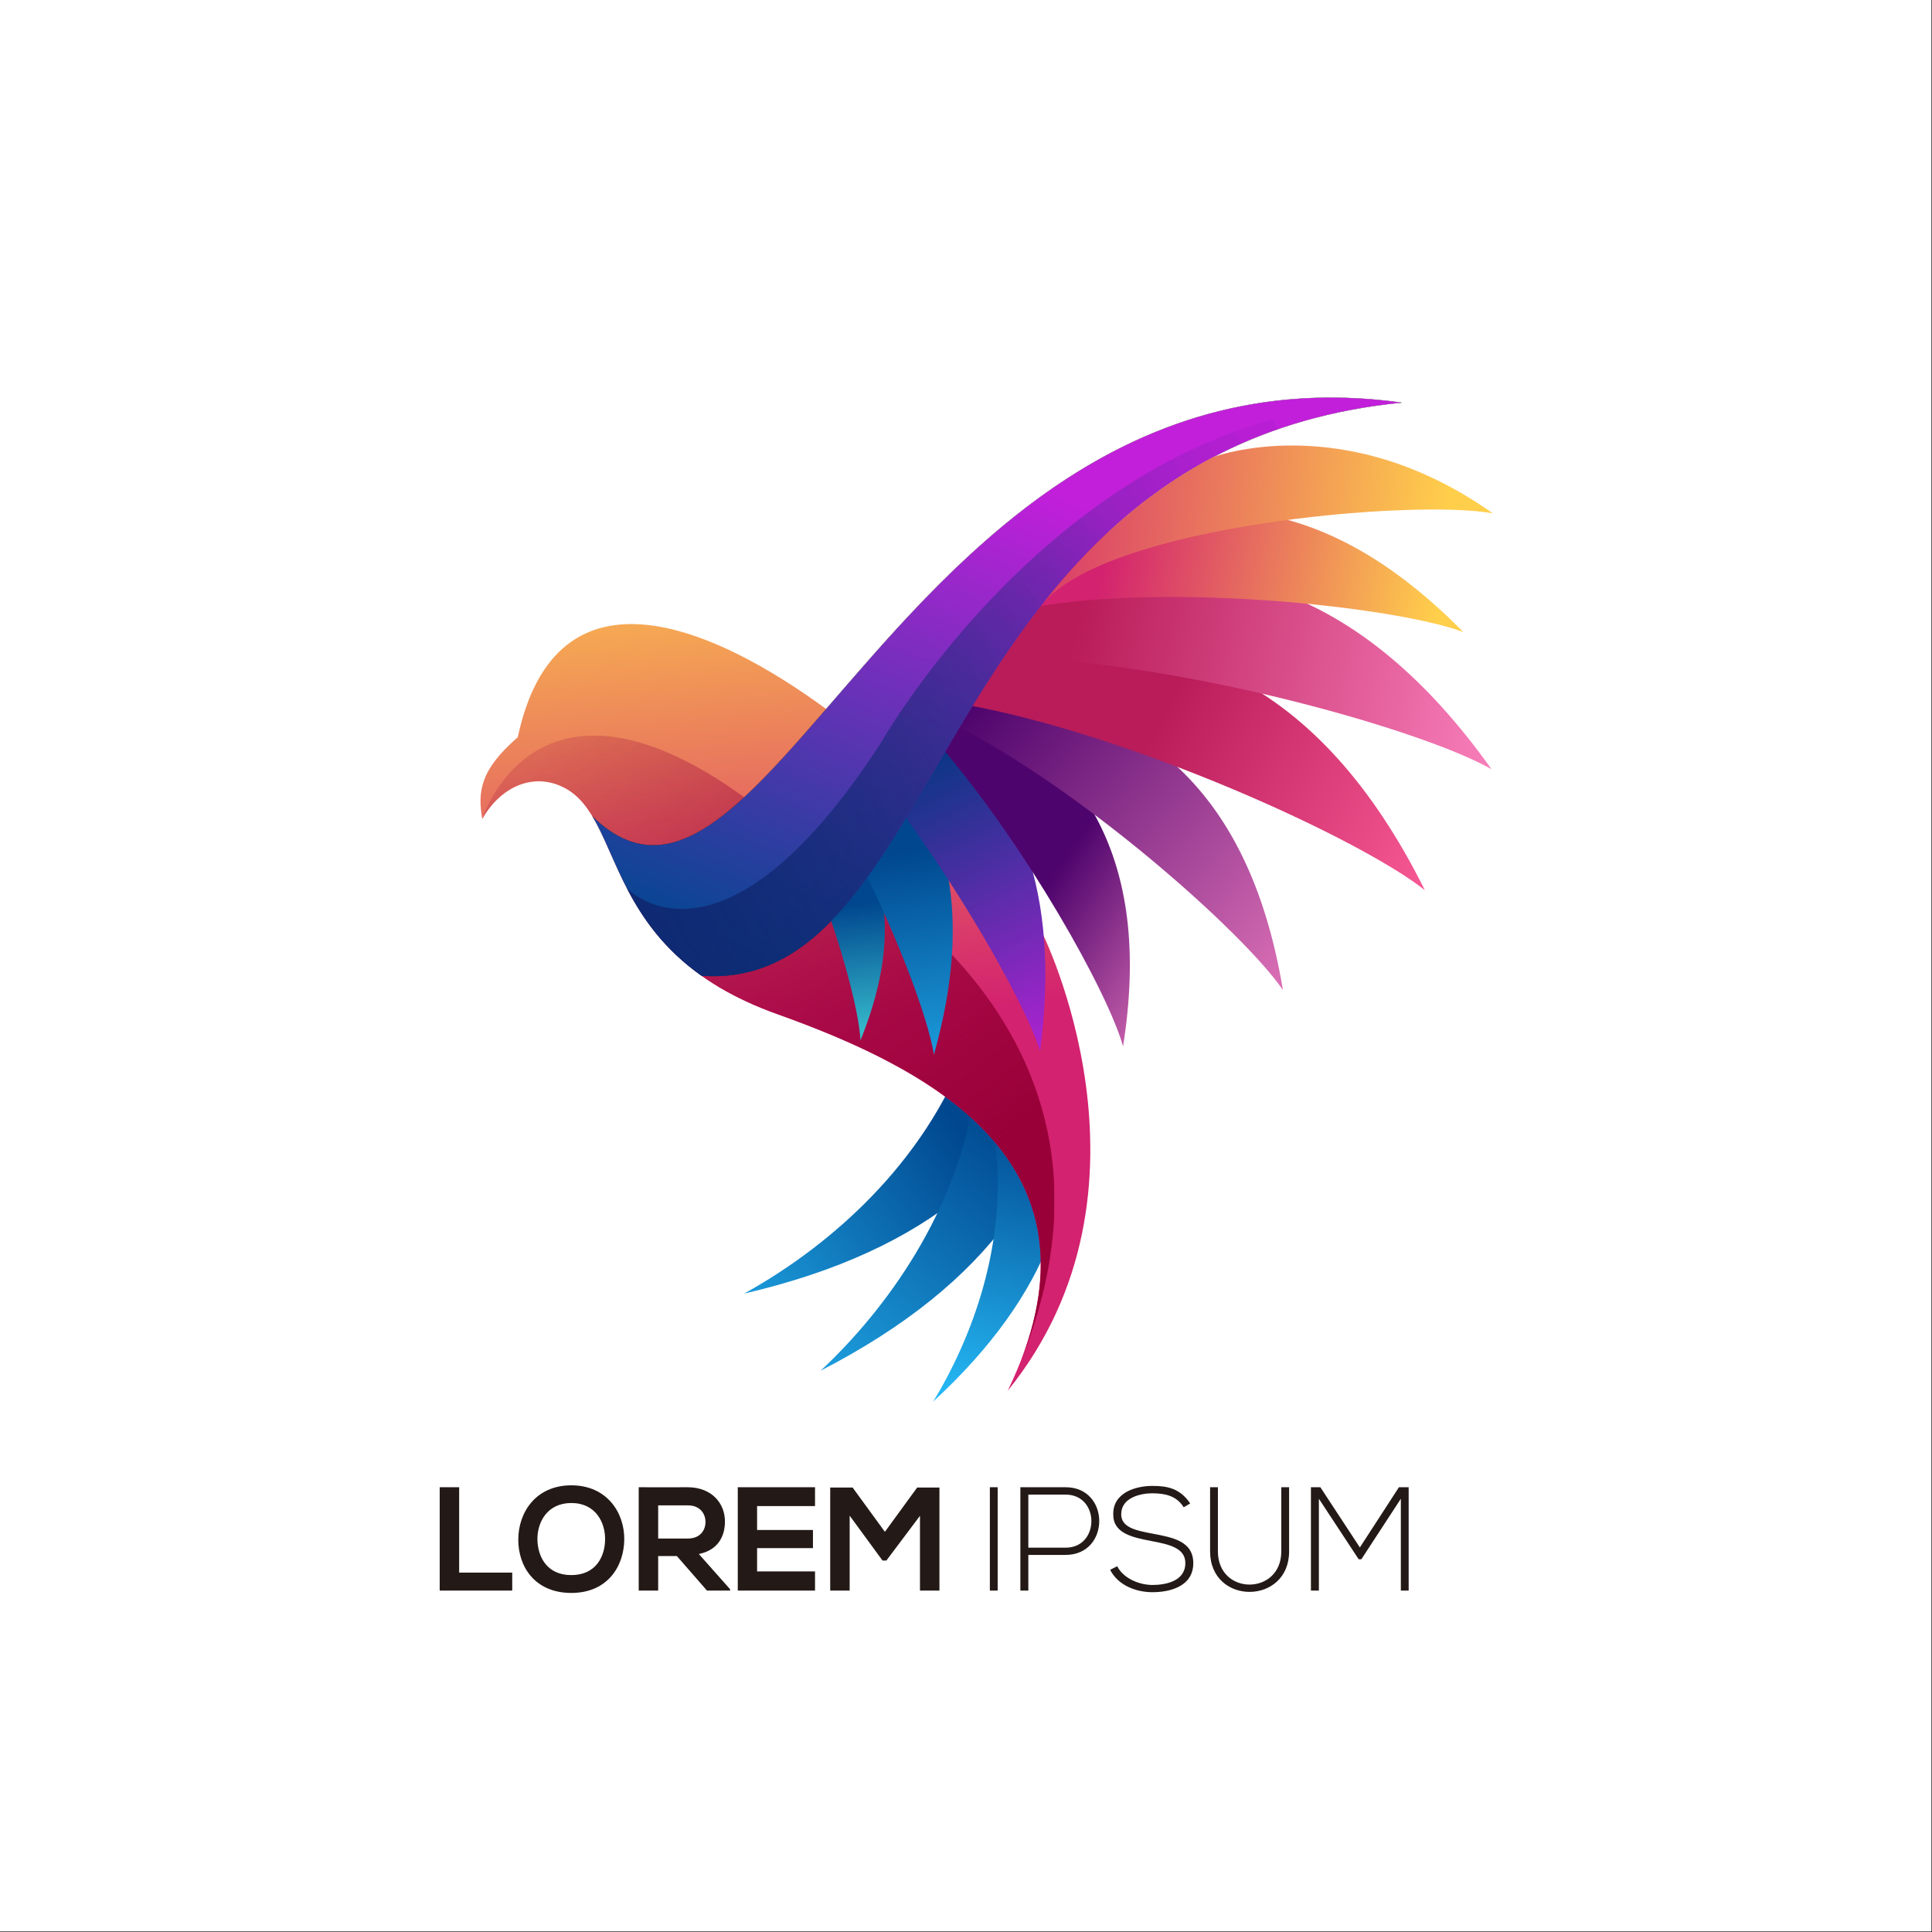
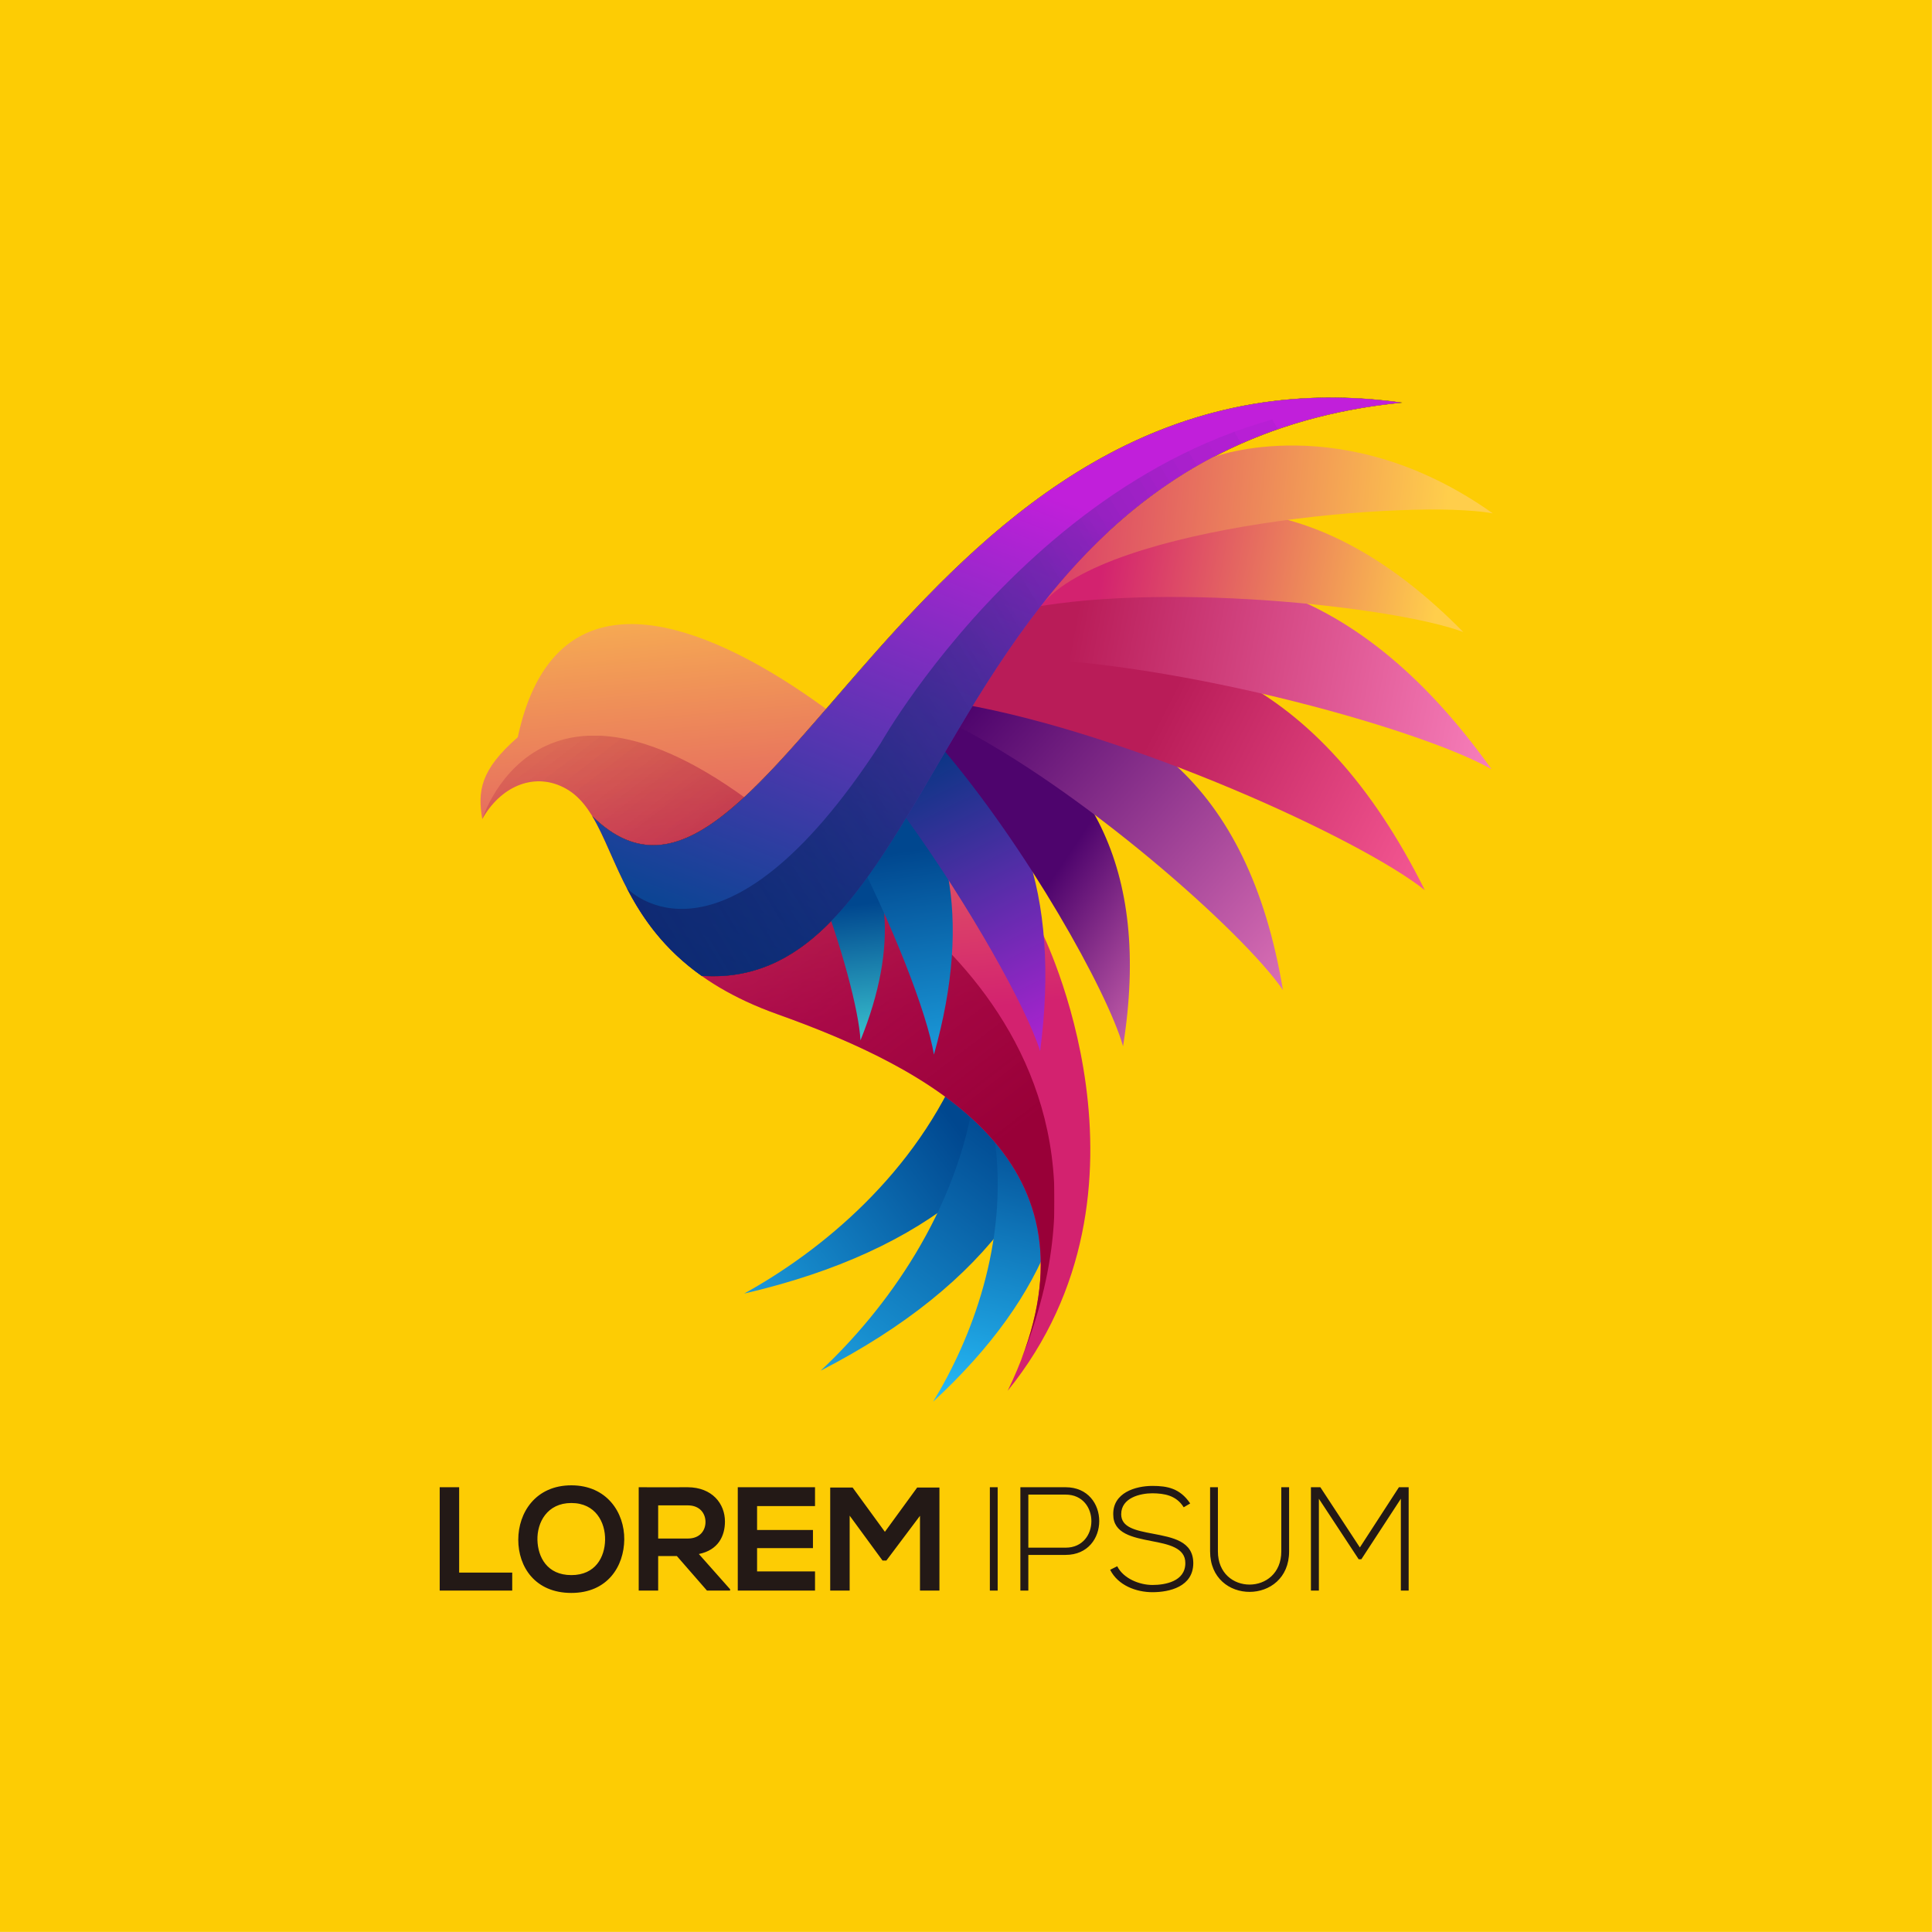
<svg xmlns="http://www.w3.org/2000/svg" xmlns:xlink="http://www.w3.org/1999/xlink" version="1.1" id="Layer_1" x="0px" y="0px" viewBox="0 0 4000 4000" style="enable-background:new 0 0 4000 4000;" xml:space="preserve">
-   <rect x="-0.5" y="-0.5" style="fill:#FFFFFF;stroke:#000000;stroke-miterlimit:10;" width="4000" height="4000" />
+   <rect x="-0.5" y="-0.5" style="fill:#fdcc04;stroke:#fdcc04;stroke-miterlimit:10;" width="4000" height="4000" />
  <g>
    <g>
      <defs>
        <path id="SVGID_1_" d="M1540.555,2678.25c385.725-89.442,592.874-278.657,676.969-538.611     c-118.322,16.181-171.823,42.794-223.634,52.311C1896.734,2430.107,1699.5,2590.532,1540.555,2678.25" />
      </defs>
      <clipPath id="SVGID_00000004545422731033538520000011070970532524046750_">
        <use xlink:href="#SVGID_1_" style="overflow:visible;" />
      </clipPath>
      <linearGradient id="SVGID_00000170241425184985910100000000321952294697271213_" gradientUnits="userSpaceOnUse" x1="1982.725" y1="2330.764" x2="1307.201" y2="2840.116">
        <stop offset="0" style="stop-color:#00478F" />
        <stop offset="1" style="stop-color:#29C4FF" />
      </linearGradient>
      <rect x="1540.555" y="2139.639" style="clip-path:url(#SVGID_00000004545422731033538520000011070970532524046750_);fill:url(#SVGID_00000170241425184985910100000000321952294697271213_);" width="676.969" height="538.611" />
    </g>
    <g>
      <defs>
        <path id="SVGID_00000034058806811573836100000011691621714839327881_" d="M1699.186,2837.776     c352.004-181.318,506.417-415.561,524.183-688.2c-110.739,44.708-156.079,83.63-203.972,105.564     C1983.621,2509.852,1831.759,2713.752,1699.186,2837.776" />
      </defs>
      <clipPath id="SVGID_00000099663554298773801780000002073338125721823111_">
        <use xlink:href="#SVGID_00000034058806811573836100000011691621714839327881_" style="overflow:visible;" />
      </clipPath>
      <linearGradient id="SVGID_00000005948202504343815690000013334455903921651888_" gradientUnits="userSpaceOnUse" x1="2089.577" y1="2322.421" x2="1531.099" y2="3067.877">
        <stop offset="0" style="stop-color:#00478F" />
        <stop offset="1" style="stop-color:#29C4FF" />
      </linearGradient>
      <rect x="1699.186" y="2149.576" style="clip-path:url(#SVGID_00000099663554298773801780000002073338125721823111_);fill:url(#SVGID_00000005948202504343815690000013334455903921651888_);" width="524.183" height="688.2" />
    </g>
    <g>
      <defs>
        <path id="SVGID_00000078763327759310318600000012234539901563525776_" d="M1931.942,2902.022     c243.14-224.747,315.237-447.999,268.644-671.663c-79.247,60.766-107.086,102.259-140.779,130.633     C2087.883,2574.234,2011.064,2772.466,1931.942,2902.022" />
      </defs>
      <clipPath id="SVGID_00000132078587201905540080000000245888888171927454_">
        <use xlink:href="#SVGID_00000078763327759310318600000012234539901563525776_" style="overflow:visible;" />
      </clipPath>
      <linearGradient id="SVGID_00000034052122111895615690000016497954266025583529_" gradientUnits="userSpaceOnUse" x1="2153.2" y1="2318.186" x2="1988.543" y2="2959.857">
        <stop offset="0" style="stop-color:#00478F" />
        <stop offset="1" style="stop-color:#29C4FF" />
      </linearGradient>
      <rect x="1931.942" y="2230.36" style="clip-path:url(#SVGID_00000132078587201905540080000000245888888171927454_);fill:url(#SVGID_00000034052122111895615690000016497954266025583529_);" width="315.237" height="671.663" />
    </g>
    <g>
      <defs>
        <path id="SVGID_00000167372417971982125830000016525022777321207987_" d="M1071.983,1526.347     c133.695-622.793,962.653,167.097,1084.052,401.224c0,0,269.139,533.298-69.78,951.962     c224.685-462.984-147.001-662.166-477.11-779.914c-368.351-131.395-312.557-403.894-442.091-469.35     c-64.057-32.368-132.119,0.045-168.58,65.538C988.786,1638.504,993.955,1594.259,1071.983,1526.347" />
      </defs>
      <clipPath id="SVGID_00000082353143797315056650000005078917921345291904_">
        <use xlink:href="#SVGID_00000167372417971982125830000016525022777321207987_" style="overflow:visible;" />
      </clipPath>
      <linearGradient id="SVGID_00000001633660919210892180000007278584244061708476_" gradientUnits="userSpaceOnUse" x1="1627.641" y1="1022.802" x2="1727.325" y2="2114.317">
        <stop offset="0" style="stop-color:#FFCE4B" />
        <stop offset="1" style="stop-color:#D3226F" />
      </linearGradient>
      <rect x="988.786" y="903.555" style="clip-path:url(#SVGID_00000082353143797315056650000005078917921345291904_);fill:url(#SVGID_00000001633660919210892180000007278584244061708476_);" width="1436.387" height="1975.979" />
    </g>
    <defs>
      <filter id="Adobe_OpacityMaskFilter" filterUnits="userSpaceOnUse" x="998.473" y="1522.905" width="1184.853" height="1291.884">
        <feColorMatrix type="matrix" values="1 0 0 0 0  0 1 0 0 0  0 0 1 0 0  0 0 0 1 0" />
      </filter>
    </defs>
    <mask maskUnits="userSpaceOnUse" x="998.473" y="1522.905" width="1184.853" height="1291.884" id="SVGID_00000075856177566754082640000013316988877842160046_">
      <g style="filter:url(#Adobe_OpacityMaskFilter);">
        <linearGradient id="SVGID_00000155850104659767042560000009598431638177390522_" gradientUnits="userSpaceOnUse" x1="-417.28" y1="2752.08" x2="-1339.332" y2="1550.907" gradientTransform="matrix(1 0 0 1 2282.223 -226.2319)">
          <stop offset="0" style="stop-color:#FFFFFF" />
          <stop offset="1" style="stop-color:#000000" />
        </linearGradient>
        <rect x="998.473" y="1522.905" style="fill:url(#SVGID_00000155850104659767042560000009598431638177390522_);" width="1184.853" height="1291.884" />
      </g>
    </mask>
    <path style="mask:url(#SVGID_00000075856177566754082640000013316988877842160046_);fill-rule:evenodd;clip-rule:evenodd;fill:#990038;" d="   M2114.49,2814.789c160.899-417.127-191.055-603.063-505.346-715.169c-368.351-131.395-312.557-403.894-442.091-469.35   c-64.057-32.368-132.119,0.045-168.58,65.538c0,0,131.015-423.699,666.564,55.427   C1665.038,1751.235,2408.605,2084.285,2114.49,2814.789" />
    <path style="fill:none;stroke:#231916;stroke-width:0.567;stroke-miterlimit:22.926;" d="M1226.833,1690.635   c364.106,354.271,660.032-997.415,1674.336-857.07c-977.007,97.701-931.95,1222.78-1448.895,1186.551" />
    <g>
      <defs>
        <path id="SVGID_00000140003128704323455100000005471168799753724091_" d="M1781.524,2153.921     c79.922-197.392,60.718-347.058-27.667-464.449c-29.469,57.07-52.371,105.736-64.207,131.479     C1742.503,1956.401,1778.484,2093.548,1781.524,2153.921" />
      </defs>
      <clipPath id="SVGID_00000127009233924225362100000001995357025745231234_">
        <use xlink:href="#SVGID_00000140003128704323455100000005471168799753724091_" style="overflow:visible;" />
      </clipPath>
      <linearGradient id="SVGID_00000057135212455187429740000006918789361836927158_" gradientUnits="userSpaceOnUse" x1="1770.348" y1="1873.135" x2="1812.831" y2="2269.86">
        <stop offset="0" style="stop-color:#00478F" />
        <stop offset="1" style="stop-color:#51F4E9" />
      </linearGradient>
      <rect x="1689.65" y="1689.472" style="clip-path:url(#SVGID_00000127009233924225362100000001995357025745231234_);fill:url(#SVGID_00000057135212455187429740000006918789361836927158_);" width="171.796" height="464.449" />
    </g>
    <g>
      <defs>
        <path id="SVGID_00000081614926209445568090000013066487787114762655_" d="M1933.567,2183.486     c81.25-288.12,31.352-494.279-110.233-644.682c-32.38,84.282-56.88,155.808-69.449,193.602     C1848.606,1913.516,1920.015,2099.597,1933.567,2183.486" />
      </defs>
      <clipPath id="SVGID_00000117668707717935148160000014160394266745871033_">
        <use xlink:href="#SVGID_00000081614926209445568090000013066487787114762655_" style="overflow:visible;" />
      </clipPath>
      <linearGradient id="SVGID_00000138540477539929045250000018025809850295013822_" gradientUnits="userSpaceOnUse" x1="1870.552" y1="1762.742" x2="1959.384" y2="2396.231">
        <stop offset="0" style="stop-color:#00478F" />
        <stop offset="1" style="stop-color:#29C4FF" />
      </linearGradient>
      <rect x="1753.885" y="1538.803" style="clip-path:url(#SVGID_00000117668707717935148160000014160394266745871033_);fill:url(#SVGID_00000138540477539929045250000018025809850295013822_);" width="260.932" height="644.682" />
    </g>
    <g>
      <defs>
        <path id="SVGID_00000098904642685191016980000004800918359863097530_" d="M2153.463,2176.158     c43.157-328.278-44.214-546.006-223.085-688.138c-22.051,97.397-46.694,162.162-54.448,205.527     C2008.383,1876.736,2125.301,2086.489,2153.463,2176.158" />
      </defs>
      <clipPath id="SVGID_00000132799830863707262800000008125447585414930619_">
        <use xlink:href="#SVGID_00000098904642685191016980000004800918359863097530_" style="overflow:visible;" />
      </clipPath>
      <linearGradient id="SVGID_00000154424894147311890720000004697684888793695665_" gradientUnits="userSpaceOnUse" x1="1888.646" y1="1538.212" x2="2206.513" y2="2170.976">
        <stop offset="0" style="stop-color:#003780" />
        <stop offset="1" style="stop-color:#B222D3" />
      </linearGradient>
      <rect x="1875.929" y="1488.02" style="clip-path:url(#SVGID_00000132799830863707262800000008125447585414930619_);fill:url(#SVGID_00000154424894147311890720000004697684888793695665_);" width="320.69" height="688.137" />
    </g>
    <g>
      <defs>
        <path id="SVGID_00000152254217376842457810000015878277366874229390_" d="M2325.187,2166.191     c59.235-373.425-72.183-593.892-322.924-721.965c-19.359,35.664-37.409,70.242-53.689,102.267     C2124.814,1752.932,2292.544,2051.684,2325.187,2166.191" />
      </defs>
      <clipPath id="SVGID_00000154384250782674897020000002317829631571374236_">
        <use xlink:href="#SVGID_00000152254217376842457810000015878277366874229390_" style="overflow:visible;" />
      </clipPath>
      <linearGradient id="SVGID_00000029034082706717840140000016650025247020241031_" gradientUnits="userSpaceOnUse" x1="2180.798" y1="1814.756" x2="2581.645" y2="2082.408">
        <stop offset="0" style="stop-color:#4E046D" />
        <stop offset="1" style="stop-color:#FF8BC7" />
      </linearGradient>
      <rect x="1948.574" y="1444.225" style="clip-path:url(#SVGID_00000154384250782674897020000002317829631571374236_);fill:url(#SVGID_00000029034082706717840140000016650025247020241031_);" width="435.848" height="721.966" />
    </g>
    <g>
      <defs>
        <path id="SVGID_00000087397932206117955550000002408956072274272185_" d="M2656.18,2049.754     c-71.623-430.01-308.402-603.659-644.902-629.005c-14.448,26.139-28.213,51.85-41.101,76.513     C2239.541,1632.728,2575.1,1931.261,2656.18,2049.754" />
      </defs>
      <clipPath id="SVGID_00000049923297997757780680000000757053392015964088_">
        <use xlink:href="#SVGID_00000087397932206117955550000002408956072274272185_" style="overflow:visible;" />
      </clipPath>
      <linearGradient id="SVGID_00000088099548513825577040000005620147415203965364_" gradientUnits="userSpaceOnUse" x1="2010.238" y1="1463.325" x2="2823.487" y2="2193.316">
        <stop offset="0" style="stop-color:#4E046D" />
        <stop offset="1" style="stop-color:#FF8BC7" />
      </linearGradient>
      <rect x="1970.178" y="1420.749" style="clip-path:url(#SVGID_00000049923297997757780680000000757053392015964088_);fill:url(#SVGID_00000088099548513825577040000005620147415203965364_);" width="686.002" height="629.005" />
    </g>
    <g>
      <defs>
        <path id="SVGID_00000007419282304977839470000004250290739023911312_" d="M2950.027,1843.032     c-219.679-441.027-529.064-564.389-896.081-497.071c-22.094,37.423-43.197,75.254-62.75,111.638     C2341.436,1518.947,2818.374,1737.95,2950.027,1843.032" />
      </defs>
      <clipPath id="SVGID_00000137839740914292532020000005188473202225821852_">
        <use xlink:href="#SVGID_00000007419282304977839470000004250290739023911312_" style="overflow:visible;" />
      </clipPath>
      <linearGradient id="SVGID_00000126315933152992081910000003964020482140403877_" gradientUnits="userSpaceOnUse" x1="2384.913" y1="1517.185" x2="2996.233" y2="1828.579">
        <stop offset="0" style="stop-color:#B91C58" />
        <stop offset="1" style="stop-color:#F95C97" />
      </linearGradient>
      <rect x="1991.195" y="1278.643" style="clip-path:url(#SVGID_00000137839740914292532020000005188473202225821852_);fill:url(#SVGID_00000126315933152992081910000003964020482140403877_);" width="958.832" height="564.389" />
    </g>
    <g>
      <defs>
        <path id="SVGID_00000097484871992937459300000000655742986913656968_" d="M3088.061,1592.559     c-287.92-404.268-615.429-475.98-970.413-348.389c-24.979,37.378-49.46,77.21-72.746,117.24     C2401.372,1357.681,2936.608,1506.465,3088.061,1592.559" />
      </defs>
      <clipPath id="SVGID_00000063603423257261239850000009162737950459081887_">
        <use xlink:href="#SVGID_00000097484871992937459300000000655742986913656968_" style="overflow:visible;" />
      </clipPath>
      <linearGradient id="SVGID_00000074408006658616042590000014335633386712677534_" gradientUnits="userSpaceOnUse" x1="2224.378" y1="1290.748" x2="3226.185" y2="1477.641">
        <stop offset="0" style="stop-color:#B91C58" />
        <stop offset="1" style="stop-color:#FF8BC7" />
      </linearGradient>
      <rect x="2044.901" y="1116.579" style="clip-path:url(#SVGID_00000063603423257261239850000009162737950459081887_);fill:url(#SVGID_00000074408006658616042590000014335633386712677534_);" width="1043.16" height="475.98" />
    </g>
    <g>
      <defs>
        <path id="SVGID_00000090987068061388743620000016946302934608503446_" d="M3029.588,1308.533     c-291.147-295.589-570.865-308.992-846.927-153.783c-26.203,32.582-52.538,69.899-78.216,109.458     C2391.642,1201.395,2887.792,1255.494,3029.588,1308.533" />
      </defs>
      <clipPath id="SVGID_00000048486782353610273100000004196201055509359758_">
        <use xlink:href="#SVGID_00000090987068061388743620000016946302934608503446_" style="overflow:visible;" />
      </clipPath>
      <linearGradient id="SVGID_00000002361153893380734540000003755067508498343332_" gradientUnits="userSpaceOnUse" x1="2980.28" y1="1226.46" x2="2293.479" y2="1106.101">
        <stop offset="0" style="stop-color:#FFCE4B" />
        <stop offset="1" style="stop-color:#D3226F" />
      </linearGradient>
      <rect x="2104.445" y="999.541" style="clip-path:url(#SVGID_00000048486782353610273100000004196201055509359758_);fill:url(#SVGID_00000002361153893380734540000003755067508498343332_);" width="925.143" height="308.992" />
    </g>
    <g>
      <defs>
        <path id="SVGID_00000075163095098353288940000004787304114538843792_" d="M1910.282,1635.979     c191.031-324.248,410.82-744.408,990.888-802.415c-591.47-81.84-938.663,343.672-1197.543,642.412     c-185.069,213.566-325.006,362.343-476.793,214.659c50.342,84.025,75.04,222.669,225.441,329.48     C1662.299,2034.834,1779.558,1857.863,1910.282,1635.979" />
      </defs>
      <clipPath id="SVGID_00000164494910208123310770000004114124602833104022_">
        <use xlink:href="#SVGID_00000075163095098353288940000004787304114538843792_" style="overflow:visible;" />
      </clipPath>
      <linearGradient id="SVGID_00000051382816876860059230000000743743058259586717_" gradientUnits="userSpaceOnUse" x1="1782.869" y1="2110.255" x2="2204.027" y2="1036.17">
        <stop offset="0" style="stop-color:#00478F" />
        <stop offset="1" style="stop-color:#C11FDA" />
      </linearGradient>
      <rect x="1226.833" y="751.724" style="clip-path:url(#SVGID_00000164494910208123310770000004114124602833104022_);fill:url(#SVGID_00000051382816876860059230000000743743058259586717_);" width="1674.336" height="1283.11" />
    </g>
    <g>
      <defs>
        <path id="SVGID_00000150814081582351908050000003016483680832711317_" d="M3090.56,1062.826     c-309.013-219.299-579.036-116.31-579.036-116.31c-148.529,78.037-261.792,187.273-355.192,306.428     C2288.624,1086.196,2928.086,1032.896,3090.56,1062.826" />
      </defs>
      <clipPath id="SVGID_00000058569432699818240100000017429943833413830548_">
        <use xlink:href="#SVGID_00000150814081582351908050000003016483680832711317_" style="overflow:visible;" />
      </clipPath>
      <linearGradient id="SVGID_00000065041874285163536190000002123022269563655851_" gradientUnits="userSpaceOnUse" x1="2993.455" y1="1084.775" x2="2034.665" y2="990.091">
        <stop offset="0" style="stop-color:#FFCE4B" />
        <stop offset="1" style="stop-color:#D3226F" />
      </linearGradient>
      <rect x="2156.332" y="843.527" style="clip-path:url(#SVGID_00000058569432699818240100000017429943833413830548_);fill:url(#SVGID_00000065041874285163536190000002123022269563655851_);" width="934.227" height="409.417" />
    </g>
    <defs>
      <filter id="Adobe_OpacityMaskFilter_00000116234336923814551900000002357443043486171804_" filterUnits="userSpaceOnUse" x="1297.779" y="833.496" width="1603.391" height="1187.475">
        <feColorMatrix type="matrix" values="1 0 0 0 0  0 1 0 0 0  0 0 1 0 0  0 0 0 1 0" />
      </filter>
    </defs>
    <mask maskUnits="userSpaceOnUse" x="1297.779" y="833.496" width="1603.391" height="1187.475" id="SVGID_00000153664418380952707080000012931505656044216238_">
      <g style="filter:url(#Adobe_OpacityMaskFilter_00000116234336923814551900000002357443043486171804_);">
        <linearGradient id="SVGID_00000094581410358954921430000008169871211706075525_" gradientUnits="userSpaceOnUse" x1="-1234.235" y1="2579.366" x2="355.695" y2="1612.438" gradientTransform="matrix(1 0 0 1 2422.353 -597.8843)">
          <stop offset="0" style="stop-color:#FFFFFF" />
          <stop offset="1" style="stop-color:#000000" />
        </linearGradient>
        <rect x="1297.778" y="833.496" style="fill:url(#SVGID_00000094581410358954921430000008169871211706075525_);" width="1603.391" height="1187.476" />
      </g>
    </mask>
    <path style="mask:url(#SVGID_00000153664418380952707080000012931505656044216238_);fill-rule:evenodd;clip-rule:evenodd;fill:#102770;" d="   M1823.334,1538.804c-331.444,510.564-525.558,299.938-525.556,299.938c31.544,60.918,75.824,125.501,154.496,181.373   c210.024,14.719,327.284-162.252,458.007-384.135c191.031-324.248,410.82-744.408,990.888-802.415   C2225.914,825.499,1823.334,1538.804,1823.334,1538.804" />
    <path style="fill:#231916;" d="M2900.311,3293.116h16.176v-213.952h-20.144l-80.881,124.678l-81.795-124.678   c-7.936,0-11.598,0-19.534,0v213.952h16.481v-190.094l82.406,125.288h5.494l81.796-125.288V3293.116z M2652.786,3079.165v132.766   c0,91.563-131.24,91.867-131.24,0v-132.766h-16.176v132.766c0,112.012,163.592,111.707,163.592,0v-132.766H2652.786z    M2464.167,3112.738c-21.059-31.436-47.612-36.32-78.133-36.32c-35.099,0-82.101,14.04-81.186,59.21   c0,39.372,39.983,47.308,79.049,54.938c35.1,6.714,70.503,13.734,70.198,45.782c0,37.846-41.814,45.17-68.062,45.17   c-26.247,0-59.821-12.819-72.944-38.761l-14.651,7.325c16.481,32.658,54.327,46.392,87.595,46.392   c35.709,0,84.238-11.598,84.543-59.821c0-46.087-42.73-53.412-83.933-61.347c-36.014-6.714-65.314-13.124-65.314-40.287   c0-34.184,39.677-43.34,64.704-43.34c24.112,0.305,49.139,3.968,64.705,28.995L2464.167,3112.738z M2206.265,3219.256   c92.783,0,92.783-140.091,0-140.091c-31.131,0-62.568,0-93.699,0v213.952h16.482v-73.861H2206.265z M2206.265,3094.425   c71.114,0,71.114,109.875,0,109.875h-77.217v-109.875H2206.265z M2065.565,3293.116v-213.952h-16.176v213.952H2065.565z    M1904.72,3293.116h40.288v-213.341h-46.087l-66.841,91.715l-66.84-91.715h-46.392v213.341h40.288v-155.097l68.062,92.936h7.935   l69.588-92.631V3293.116z M1687.411,3253.439h-119.948v-48.223h115.675v-37.541h-115.675v-49.444h119.948v-39.067h-159.93   c0,71.317,0,142.838,0,213.952h159.93V3253.439z M1424.016,3116.706c25.333,0,36.625,17.143,36.625,34.336   c0,17.194-10.988,34.336-36.625,34.336h-61.347v-68.672H1424.016z M1511.611,3290.369l-64.704-72.945   c40.593-8.241,54.021-37.846,54.021-67.299c0-37.083-26.552-70.656-76.912-70.961c-33.878,0.305-67.756,0-101.635,0v213.952h40.288   v-71.419h38.761l62.262,71.419h47.918V3290.369z M1182.901,3111.823c50.359,0,70.503,40.288,69.892,76.302   c-0.61,35.099-19.533,72.945-69.892,72.945c-50.36,0-69.283-37.541-70.198-72.64   C1111.787,3152.415,1132.541,3111.823,1182.901,3111.823z M1182.901,3075.197c-73.86,0-109.875,56.463-109.875,112.622   c0,56.159,34.794,110.181,109.875,110.181s108.96-55.243,109.57-110.486C1293.081,3131.661,1256.456,3075.197,1182.901,3075.197z    M910.349,3079.165v213.952h150.163v-37.236H950.637v-176.716H910.349z" />
  </g>
</svg>
